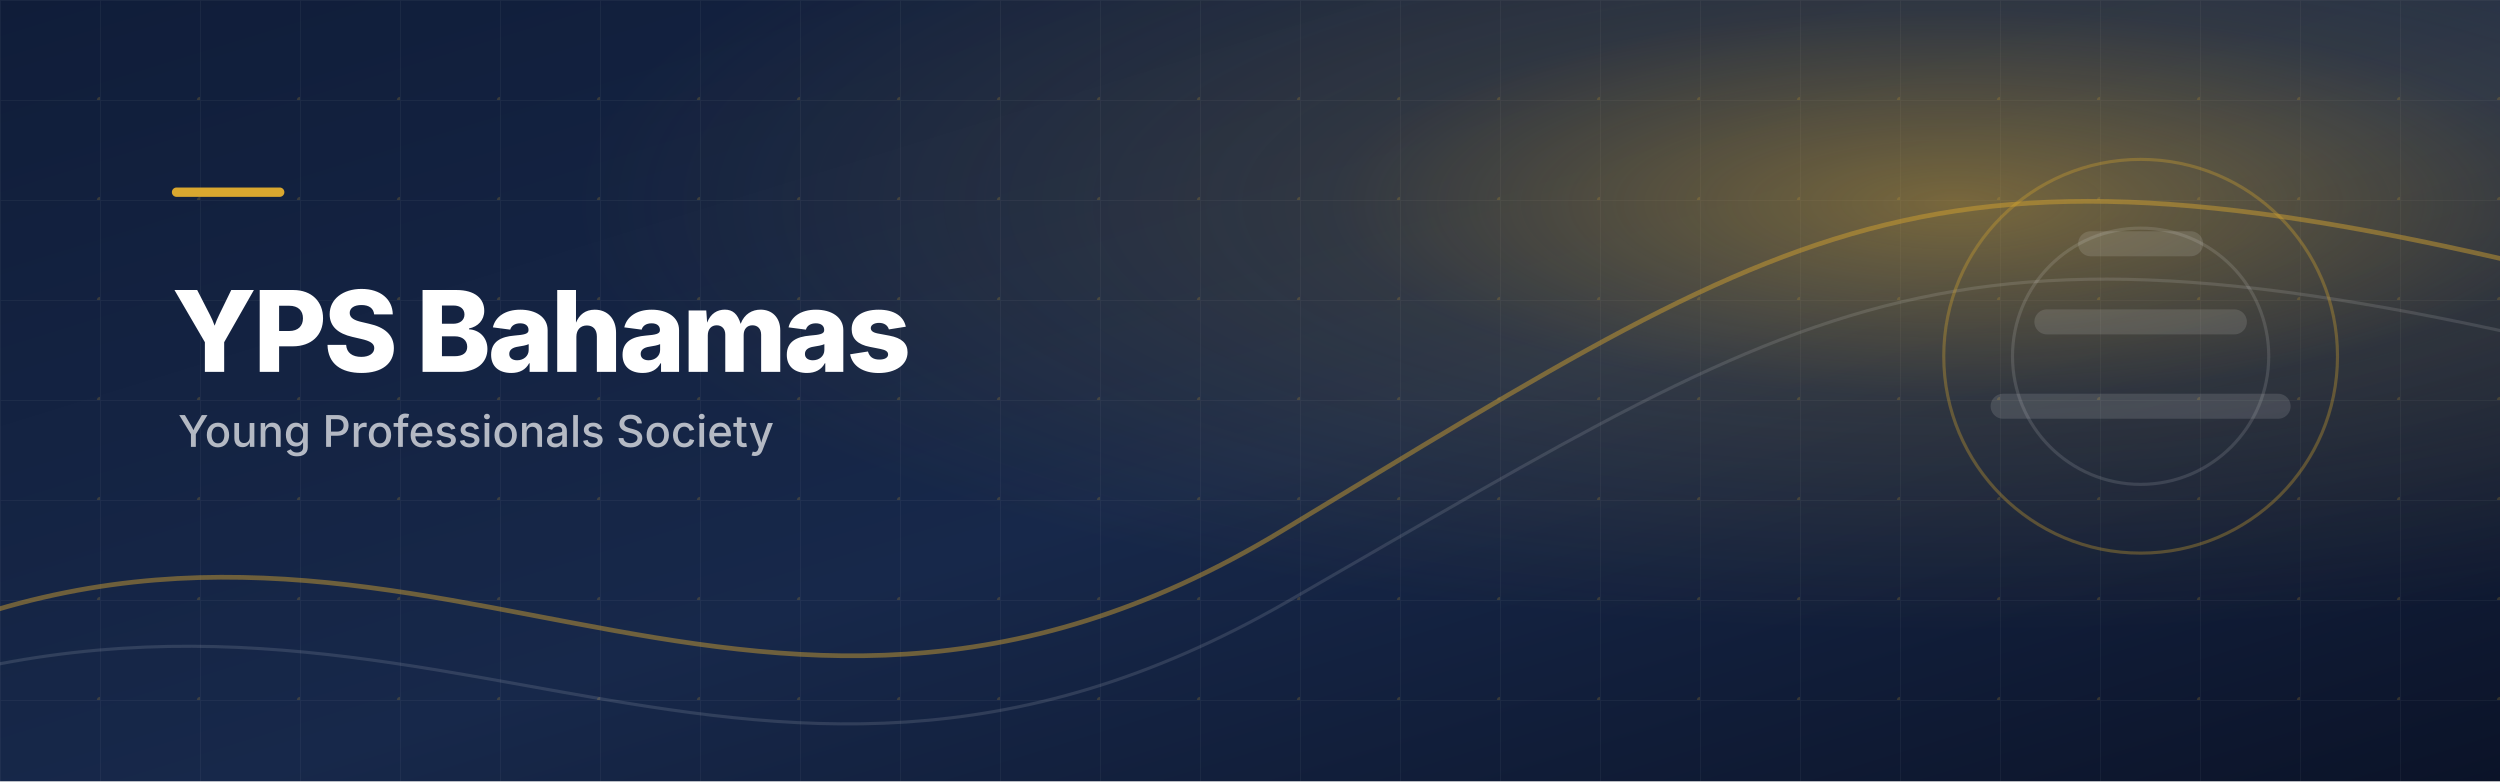
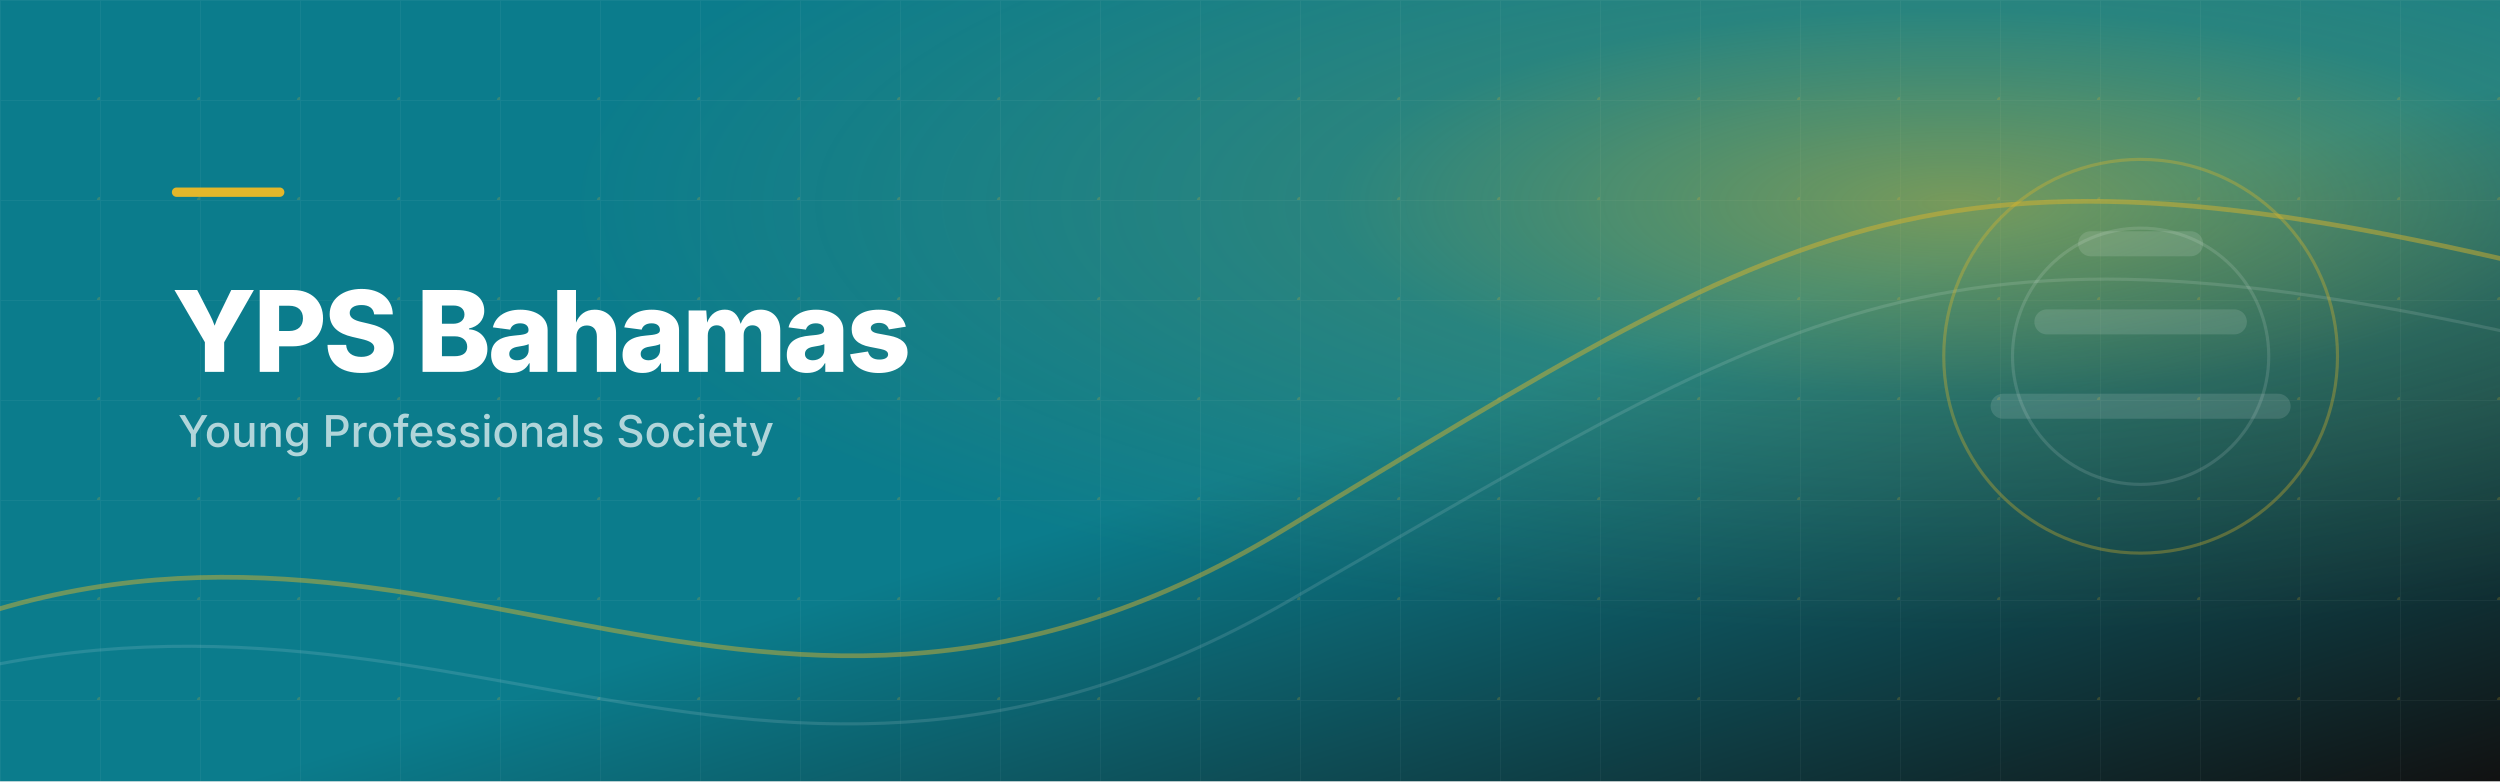
<svg xmlns="http://www.w3.org/2000/svg" width="1600" height="500" viewBox="0 0 1600 500" role="img" aria-labelledby="title desc">
  <defs>
    <linearGradient id="navy" x1="0" x2="1" y1="0" y2="1">
-       <stop offset="0" stop-color="#101d39" />
-       <stop offset="0.55" stop-color="#17284a" />
-       <stop offset="1" stop-color="#0b1328" />
+       <stop offset="0" stop-color="#0B7C8C" />
+       <stop offset="0.55" stop-color="#0B7C8C" />
+       <stop offset="1" stop-color="#111111" />
    </linearGradient>
    <radialGradient id="goldGlow" cx="78%" cy="26%" r="55%">
-       <stop offset="0" stop-color="#d9a72f" stop-opacity="0.5" />
-       <stop offset="0.45" stop-color="#d9a72f" stop-opacity="0.14" />
-       <stop offset="1" stop-color="#d9a72f" stop-opacity="0" />
+       <stop offset="0" stop-color="#E3B72A" stop-opacity="0.5" />
+       <stop offset="0.45" stop-color="#E3B72A" stop-opacity="0.14" />
+       <stop offset="1" stop-color="#E3B72A" stop-opacity="0" />
    </radialGradient>
    <pattern id="grid" width="64" height="64" patternUnits="userSpaceOnUse">
      <path d="M64 0H0v64" fill="none" stroke="#ffffff" stroke-opacity="0.055" stroke-width="1" />
-       <circle cx="64" cy="64" r="2" fill="#d9a72f" fill-opacity="0.2" />
+       <circle cx="64" cy="64" r="2" fill="#E3B72A" fill-opacity="0.2" />
    </pattern>
  </defs>
  <rect width="1600" height="500" fill="url(#navy)" />
  <rect width="1600" height="500" fill="url(#grid)" />
  <rect width="1600" height="500" fill="url(#goldGlow)" />
-   <path d="M-80 420 C260 260 472 550 820 340 S1240 70 1700 190" fill="none" stroke="#d9a72f" stroke-opacity="0.45" stroke-width="3" />
+   <path d="M-80 420 C260 260 472 550 820 340 S1240 70 1700 190" fill="none" stroke="#E3B72A" stroke-opacity="0.45" stroke-width="3" />
  <path d="M-120 460 C260 310 468 590 824 385 S1248 120 1720 240" fill="none" stroke="#ffffff" stroke-opacity="0.12" stroke-width="2" />
  <g transform="translate(110 120)">
-     <rect x="0" y="0" width="72" height="6" rx="3" fill="#d9a72f" />
+     <rect x="0" y="0" width="72" height="6" rx="3" fill="#E3B72A" />
    <text x="0" y="118" fill="#ffffff" font-family="Inter, Arial, sans-serif" font-size="72" font-weight="800" letter-spacing="-2">YPS Bahamas</text>
    <text x="4" y="166" fill="#ffffff" fill-opacity="0.68" font-family="Inter, Arial, sans-serif" font-size="28" font-weight="500">Young Professionals Society</text>
  </g>
  <g transform="translate(1240 98)" opacity="0.78">
-     <circle cx="130" cy="130" r="126" fill="none" stroke="#d9a72f" stroke-opacity="0.42" stroke-width="2" />
+     <circle cx="130" cy="130" r="126" fill="none" stroke="#E3B72A" stroke-opacity="0.42" stroke-width="2" />
    <circle cx="130" cy="130" r="82" fill="none" stroke="#ffffff" stroke-opacity="0.16" stroke-width="2" />
    <path d="M42 162h176M70 108h120M98 58h64" stroke="#ffffff" stroke-opacity="0.16" stroke-width="16" stroke-linecap="round" />
  </g>
</svg>
